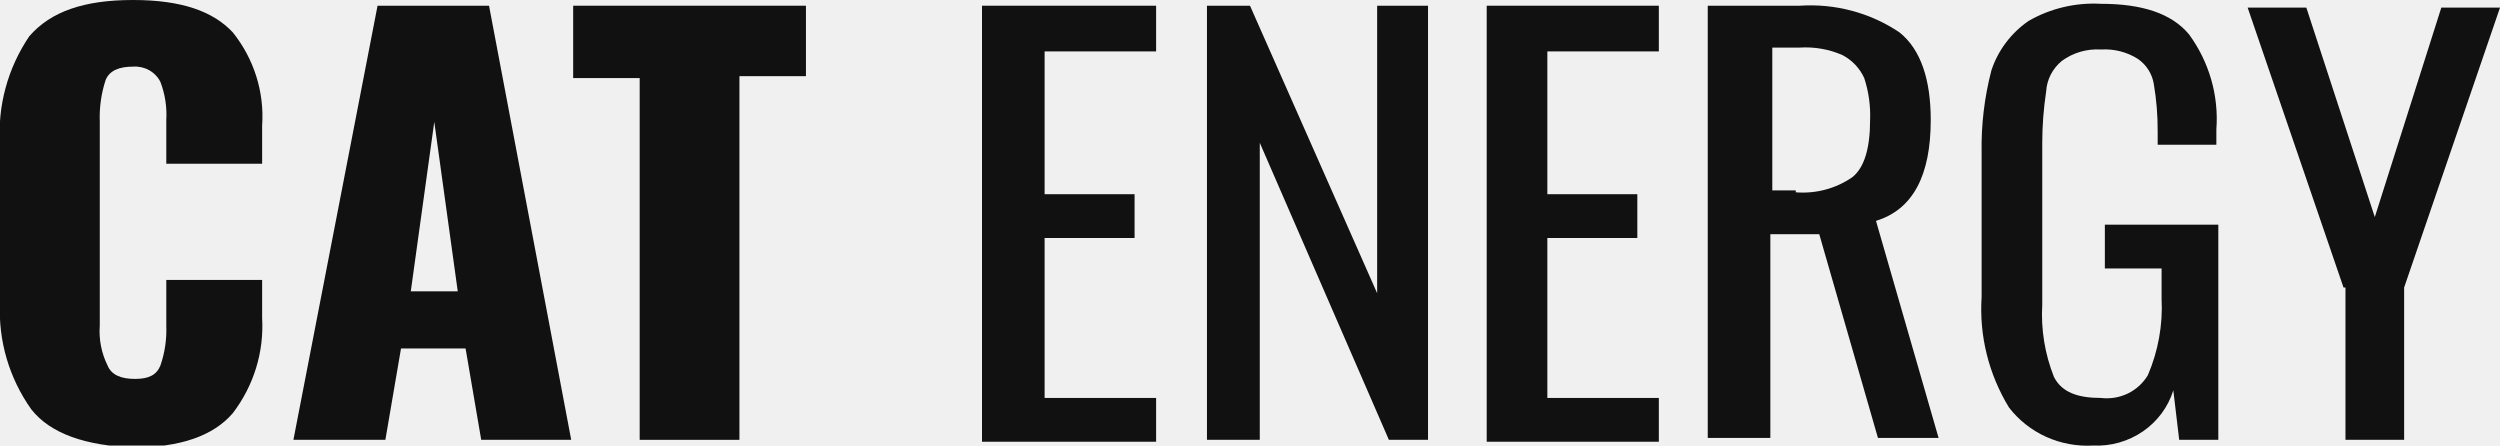
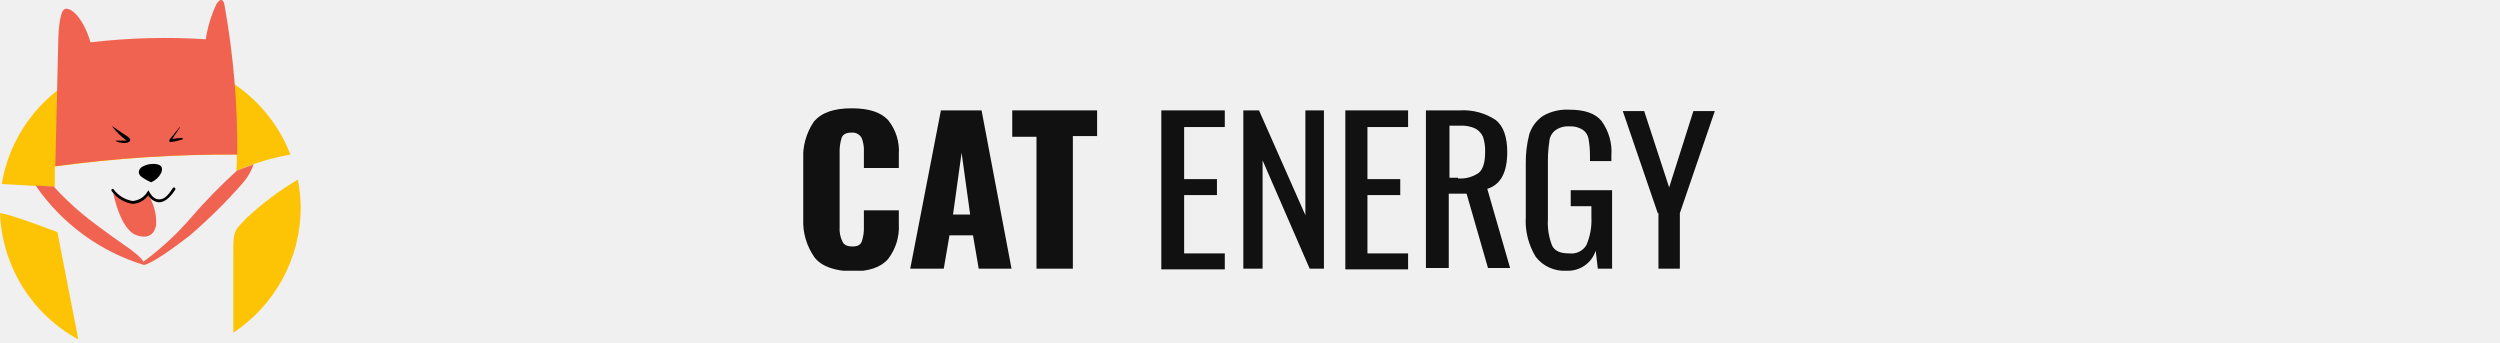
- <svg xmlns="http://www.w3.org/2000/svg" width="101" height="18" viewBox="0 0 101 18" fill="none">
+ <svg xmlns="http://www.w3.org/2000/svg" width="277" height="38" viewBox="0 0 277 38" fill="none">
  <g clip-path="url(#clip0)">
-     <path d="M1.264 16.538C0.37 15.276 -0.075 13.763 1.02073e-05 12.231V5.846C-0.108 4.298 0.308 2.757 1.185 1.462C2.055 0.462 3.398 0 5.374 0C7.35 0 8.614 0.462 9.405 1.308C10.263 2.379 10.685 3.721 10.59 5.077V6.615H6.718V4.846C6.749 4.323 6.668 3.799 6.48 3.308C6.38 3.109 6.221 2.945 6.024 2.835C5.827 2.725 5.6 2.676 5.374 2.692C4.821 2.692 4.426 2.846 4.268 3.231C4.089 3.777 4.009 4.35 4.031 4.923V13.154C3.989 13.71 4.098 14.267 4.347 14.769C4.505 15.154 4.9 15.308 5.453 15.308C6.006 15.308 6.322 15.154 6.48 14.769C6.66 14.249 6.74 13.702 6.718 13.154V11.308H10.59V12.846C10.67 14.224 10.251 15.585 9.405 16.692C8.614 17.615 7.271 18.077 5.374 18.077C3.477 18 2.055 17.538 1.264 16.538Z" fill="#111111" />
-     <path d="M15.253 0.231H19.757L23.077 17.769H19.441L18.809 14.077H16.201L15.569 17.769H11.854L15.253 0.231ZM18.493 11.769L17.545 4.923L16.596 11.769H18.493Z" fill="#111111" />
-     <path d="M25.843 3.154H23.156V0.231H32.56V3.077H29.873V17.769H25.843V3.154Z" fill="#111111" />
-     <path d="M39.752 0.231H46.707V2.077H42.202V7.846H45.837V9.615H42.202V16.077H46.707V17.846H39.673V0.231H39.752Z" fill="#111111" />
-     <path d="M48.761 0.231H50.5L55.637 11.846V0.231H57.692V17.769H56.111L50.895 5.769V17.769H48.761V0.231Z" fill="#111111" />
-     <path d="M60.063 0.231H67.017V2.077H62.513V7.846H66.148V9.615H62.513V16.077H67.017V17.846H60.063V0.231Z" fill="#111111" />
-     <path d="M69.072 0.231H72.707C74.138 0.135 75.559 0.514 76.738 1.308C77.607 2 78.002 3.231 78.002 4.846C78.002 7.077 77.291 8.462 75.79 8.923L78.319 17.692H75.869L73.498 9.462H71.522V17.692H68.993V0.231H69.072ZM72.549 7.769C73.364 7.835 74.176 7.617 74.841 7.154C75.315 6.769 75.552 6 75.552 4.846C75.574 4.273 75.494 3.7 75.315 3.154C75.138 2.762 74.832 2.437 74.446 2.231C73.902 1.989 73.304 1.884 72.707 1.923H71.601V7.692H72.549V7.769Z" fill="#111111" />
-     <path d="M81.163 16.462C80.342 15.117 79.956 13.562 80.057 12V6.154C80.038 5.039 80.171 3.927 80.452 2.846C80.717 2.039 81.244 1.337 81.954 0.846C82.836 0.338 83.854 0.097 84.878 0.154C86.537 0.154 87.723 0.538 88.434 1.385C89.252 2.502 89.644 3.862 89.541 5.231V5.846H87.17V5.308C87.173 4.663 87.121 4.02 87.012 3.385C86.945 2.983 86.718 2.623 86.379 2.385C85.935 2.101 85.408 1.966 84.878 2C84.311 1.965 83.75 2.128 83.297 2.462C83.111 2.614 82.96 2.802 82.851 3.013C82.742 3.225 82.679 3.456 82.665 3.692C82.561 4.38 82.508 5.074 82.507 5.769V12.308C82.449 13.304 82.611 14.301 82.981 15.231C83.297 15.846 83.93 16.077 84.878 16.077C85.252 16.122 85.632 16.059 85.97 15.895C86.307 15.73 86.587 15.473 86.775 15.154C87.192 14.181 87.381 13.13 87.328 12.077V10.846H85.036V9.077H89.62V17.769H88.039L87.802 15.769C87.595 16.439 87.163 17.023 86.576 17.427C85.989 17.831 85.28 18.033 84.562 18C83.909 18.037 83.257 17.916 82.663 17.648C82.07 17.379 81.555 16.972 81.163 16.462Z" fill="#111111" />
-     <path d="M94.678 11.615L90.805 0.308H93.176L95.942 8.769L98.629 0.308H101L97.127 11.615V17.769H94.757V11.615H94.678Z" fill="#111111" />
+     <path d="M90.264 28.538C89.37 27.276 88.925 25.763 89 24.231V17.846C88.892 16.298 89.308 14.758 90.186 13.461C91.055 12.461 92.398 12 94.374 12C96.35 12 97.614 12.461 98.404 13.308C99.263 14.379 99.685 15.721 99.59 17.077V18.615H95.718V16.846C95.749 16.323 95.668 15.799 95.48 15.308C95.38 15.109 95.221 14.945 95.024 14.835C94.827 14.726 94.6 14.676 94.374 14.692C93.821 14.692 93.426 14.846 93.268 15.231C93.089 15.777 93.009 16.35 93.031 16.923V25.154C92.989 25.71 93.098 26.267 93.347 26.769C93.505 27.154 93.9 27.308 94.453 27.308C95.006 27.308 95.322 27.154 95.48 26.769C95.66 26.249 95.74 25.702 95.718 25.154V23.308H99.59V24.846C99.67 26.224 99.251 27.585 98.404 28.692C97.614 29.615 96.271 30.077 94.374 30.077C92.477 30 91.055 29.538 90.264 28.538Z" fill="#111111" />
+     <path d="M104.253 12.231H108.757L112.077 29.769H108.441L107.809 26.077H105.201L104.569 29.769H100.854L104.253 12.231ZM107.493 23.769L106.545 16.923L105.596 23.769H107.493Z" fill="#111111" />
+     <path d="M114.843 15.154H112.156V12.231H121.56V15.077H118.873V29.769H114.843V15.154Z" fill="#111111" />
+     <path d="M128.752 12.231H135.707V14.077H131.202V19.846H134.837V21.615H131.202V28.077H135.707V29.846H128.673V12.231H128.752Z" fill="#111111" />
+     <path d="M137.761 12.231H139.5L144.637 23.846V12.231H146.692V29.769H145.111L139.895 17.769V29.769H137.761V12.231Z" fill="#111111" />
+     <path d="M149.063 12.231H156.017V14.077H151.513V19.846H155.148V21.615H151.513V28.077H156.017V29.846H149.063V12.231Z" fill="#111111" />
+     <path d="M158.072 12.231H161.707C163.137 12.135 164.559 12.514 165.738 13.308C166.607 14 167.002 15.231 167.002 16.846C167.002 19.077 166.291 20.462 164.79 20.923L167.318 29.692H164.869L162.498 21.462H160.522V29.692H157.993V12.231H158.072ZM161.549 19.769C162.364 19.835 163.176 19.616 163.841 19.154C164.315 18.769 164.552 18 164.552 16.846C164.574 16.273 164.494 15.7 164.315 15.154C164.137 14.762 163.832 14.437 163.446 14.231C162.902 13.989 162.304 13.884 161.707 13.923H160.601V19.692H161.549V19.769Z" fill="#111111" />
+     <path d="M170.164 28.462C169.342 27.117 168.956 25.562 169.057 24V18.154C169.038 17.039 169.17 15.927 169.452 14.846C169.717 14.039 170.244 13.337 170.954 12.846C171.836 12.338 172.854 12.097 173.878 12.154C175.538 12.154 176.723 12.539 177.434 13.385C178.252 14.502 178.644 15.862 178.541 17.231V17.846H176.17V17.308C176.173 16.663 176.12 16.02 176.012 15.385C175.945 14.983 175.718 14.623 175.379 14.385C174.935 14.101 174.408 13.966 173.878 14C173.311 13.965 172.75 14.128 172.297 14.461C172.111 14.614 171.959 14.802 171.851 15.013C171.742 15.225 171.679 15.456 171.665 15.692C171.561 16.38 171.508 17.074 171.507 17.769V24.308C171.449 25.304 171.61 26.301 171.981 27.231C172.297 27.846 172.93 28.077 173.878 28.077C174.252 28.122 174.632 28.059 174.97 27.895C175.307 27.73 175.587 27.473 175.775 27.154C176.192 26.181 176.381 25.13 176.328 24.077V22.846H174.036V21.077H178.62V29.769H177.039L176.802 27.769C176.595 28.439 176.163 29.023 175.576 29.427C174.989 29.831 174.28 30.033 173.562 30C172.909 30.037 172.256 29.916 171.663 29.648C171.07 29.379 170.555 28.972 170.164 28.462Z" fill="#111111" />
+     <path d="M183.678 23.615L179.805 12.308H182.176L184.942 20.769L187.629 12.308H190L186.128 23.615V29.769H183.757V23.615H183.678Z" fill="#111111" />
+   </g>
+   <g clip-path="url(#clip1)">
+     <path d="M6.07 20.72V18.46C12.754 17.542 19.494 17.098 26.24 17.13C26.24 17.73 26.24 18.34 26.18 18.95C28.098 18.099 30.113 17.488 32.18 17.13C30.863 13.722 28.462 10.841 25.347 8.931C22.232 7.021 18.576 6.186 14.941 6.557C11.306 6.927 7.894 8.482 5.229 10.981C2.563 13.48 0.793 16.786 0.19 20.39L6.07 20.72Z" fill="#FDC305" />
+     <path d="M27.24 24.23C26.08 25.51 25.85 25.43 25.85 27.68C25.85 28.59 25.85 32.58 25.85 36.86C28.142 35.346 30.024 33.288 31.328 30.869C32.632 28.451 33.316 25.747 33.32 23C33.307 21.959 33.2 20.922 33 19.9C30.928 21.13 28.997 22.581 27.24 24.23Z" fill="#FDC305" />
+     <path d="M6.36 25.72C6.36 25.72 2.57 24.28 1.17 23.89C0.787 23.769 0.396 23.676 0 23.61C0.108 26.496 0.966 29.304 2.487 31.759C4.009 34.213 6.143 36.23 8.68 37.61L6.36 25.72Z" fill="#FDC305" />
+     <path d="M26.29 17.12C26.331 11.599 25.862 6.085 24.89 0.65C24.89 0.65 24.75 -0.64 24 0.41C23.411 1.658 23.007 2.985 22.8 4.35C18.542 4.076 14.268 4.19 10.03 4.69C9.24 2 7.85 0.75 7.18 1C6.51 1.25 6.46 4.31 6.46 4.31L6.13 18.41C12.811 17.506 19.548 17.075 26.29 17.12Z" fill="#F06351" />
+     <path d="M12.41 14C12.41 13.91 13.41 14.68 13.82 14.92C14.23 15.16 14.43 15.34 14.43 15.51C14.43 15.68 14.16 15.85 13.8 15.85C13.44 15.85 12.89 15.73 12.8 15.58H13.74H14.03C13.421 15.129 12.876 14.598 12.41 14Z" fill="black" />
+     <path d="M19.89 14.11L18.8 15.44C18.8 15.5 18.63 15.79 18.98 15.74C19.394 15.678 19.802 15.581 20.2 15.45C20.31 15.45 20.27 15.26 20.09 15.28C19.91 15.3 19.4 15.33 19.09 15.39L19.93 14.13C19.93 14.13 20 14 19.89 14.11Z" fill="black" />
+     <path d="M16.75 20.2C17.213 19.996 17.597 19.644 17.84 19.2C18.12 18.55 17.84 18.29 17.4 18.2C16.798 18.09 16.177 18.212 15.66 18.54C15.27 18.9 15.32 19.26 15.61 19.54C15.961 19.806 16.344 20.028 16.75 20.2Z" fill="black" />
+     <path d="M16.35 21.45C16.238 21.678 16.082 21.883 15.89 22.05C15.605 22.279 15.255 22.412 14.89 22.43C14.364 22.472 13.841 22.319 13.42 22C13.222 21.881 13.044 21.732 12.89 21.56C12.79 21.449 12.667 21.36 12.53 21.3C12.53 21.3 13.28 25.4 15.1 26.05C16.92 26.7 17.24 25.3 17.3 24.92C17.36 23.785 17.074 22.659 16.48 21.69C16.46 21.38 16.45 21.58 16.35 21.45Z" fill="#F06351" />
+     <path d="M14.71 22.59C14.245 22.525 13.799 22.365 13.398 22.121C12.998 21.877 12.651 21.553 12.38 21.17C12.367 21.157 12.356 21.141 12.349 21.124C12.342 21.107 12.338 21.089 12.338 21.07C12.338 21.051 12.342 21.033 12.349 21.016C12.356 20.999 12.367 20.983 12.38 20.97C12.393 20.957 12.409 20.946 12.426 20.939C12.443 20.932 12.461 20.928 12.48 20.928C12.499 20.928 12.517 20.932 12.534 20.939C12.551 20.946 12.567 20.957 12.58 20.97C13.085 21.664 13.843 22.131 14.69 22.27C15.022 22.245 15.343 22.141 15.626 21.967C15.91 21.793 16.148 21.554 16.32 21.27L16.46 21.08L16.56 21.29C16.56 21.29 16.93 22.05 17.56 22.09C18.19 22.13 18.61 21.68 19.17 20.81C19.183 20.797 19.199 20.786 19.216 20.779C19.233 20.772 19.251 20.768 19.27 20.768C19.289 20.768 19.307 20.772 19.324 20.779C19.341 20.786 19.357 20.797 19.37 20.81C19.402 20.831 19.425 20.863 19.435 20.9C19.444 20.937 19.439 20.977 19.42 21.01C18.78 22.01 18.15 22.45 17.54 22.41C17.308 22.376 17.087 22.29 16.893 22.159C16.699 22.027 16.537 21.853 16.42 21.65C16.223 21.924 15.968 22.151 15.672 22.314C15.376 22.477 15.047 22.571 14.71 22.59Z" fill="black" />
+     <path d="M26.24 18.92C24.445 20.544 22.751 22.277 21.17 24.11C19.599 25.936 17.824 27.577 15.88 29C15.66 28.47 14.26 27.49 14.26 27.49C14.26 27.49 11.13 25.35 9.08 23.67C7.974 22.737 6.929 21.735 5.95 20.67L3.95 20.56C6.84 24.765 11.07 27.868 15.95 29.36C16.81 29.22 19.22 27.5 21.02 26.1C23.139 24.282 25.124 22.313 26.96 20.21C27.462 19.621 27.849 18.942 28.1 18.21C27 18.6 26.24 18.92 26.24 18.92Z" fill="#F06351" />
  </g>
  <defs>
    <clipPath id="clip0">
-       <rect width="101" height="18" fill="white" />
+       <rect width="101" height="18" fill="white" transform="translate(89 12)" />
+     </clipPath>
+     <clipPath id="clip1">
+       <rect width="33.32" height="37.61" fill="white" />
    </clipPath>
  </defs>
</svg>
